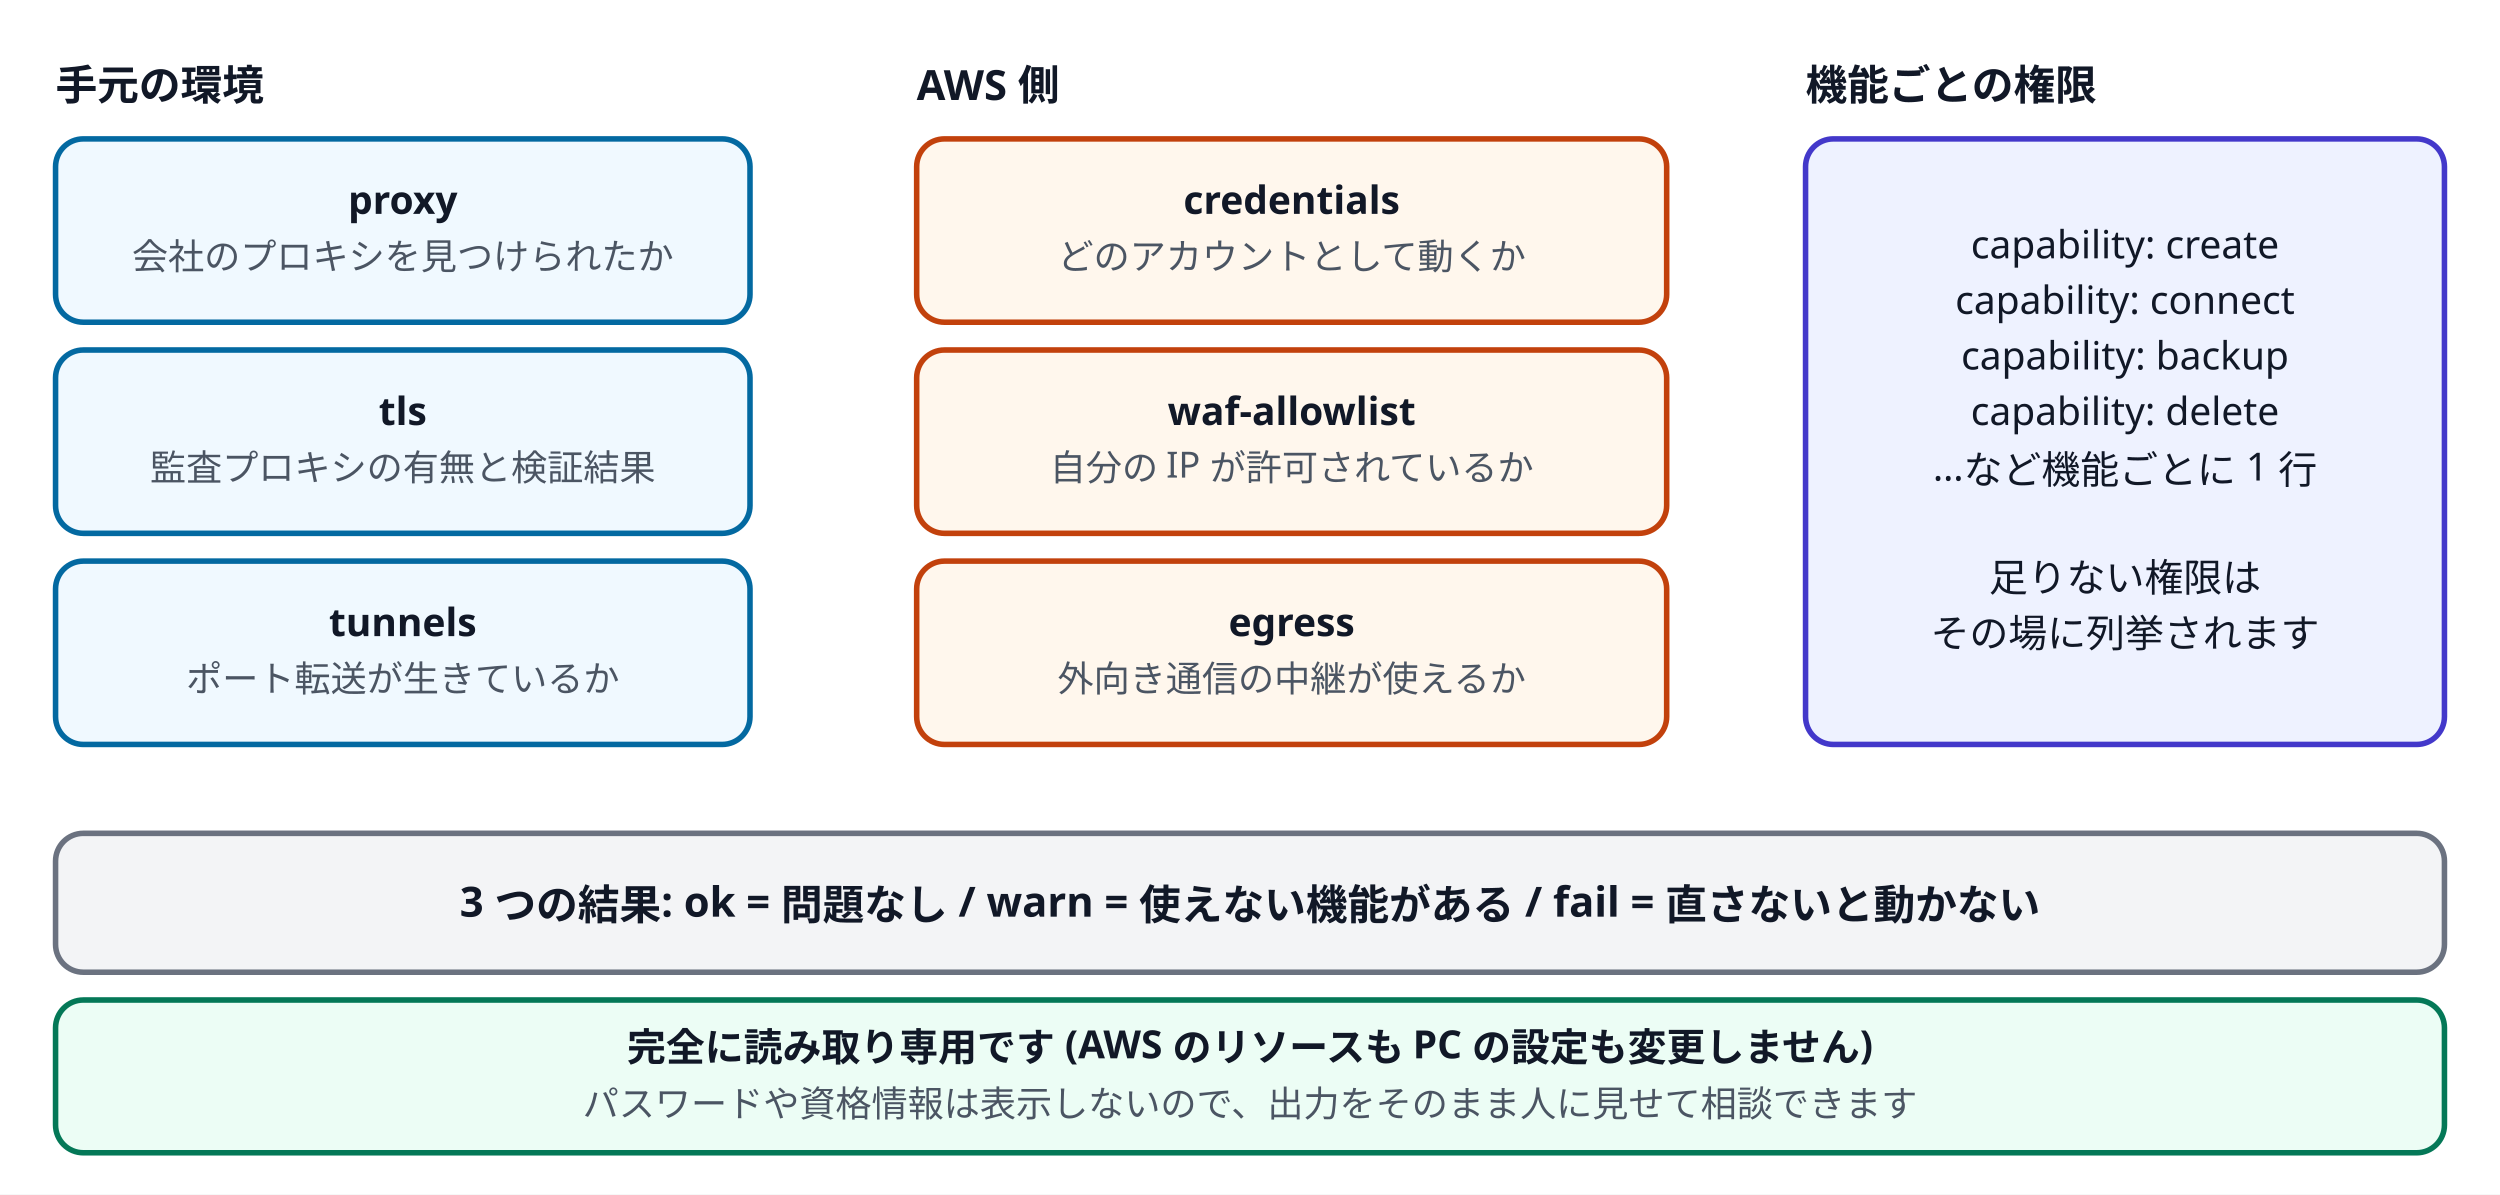
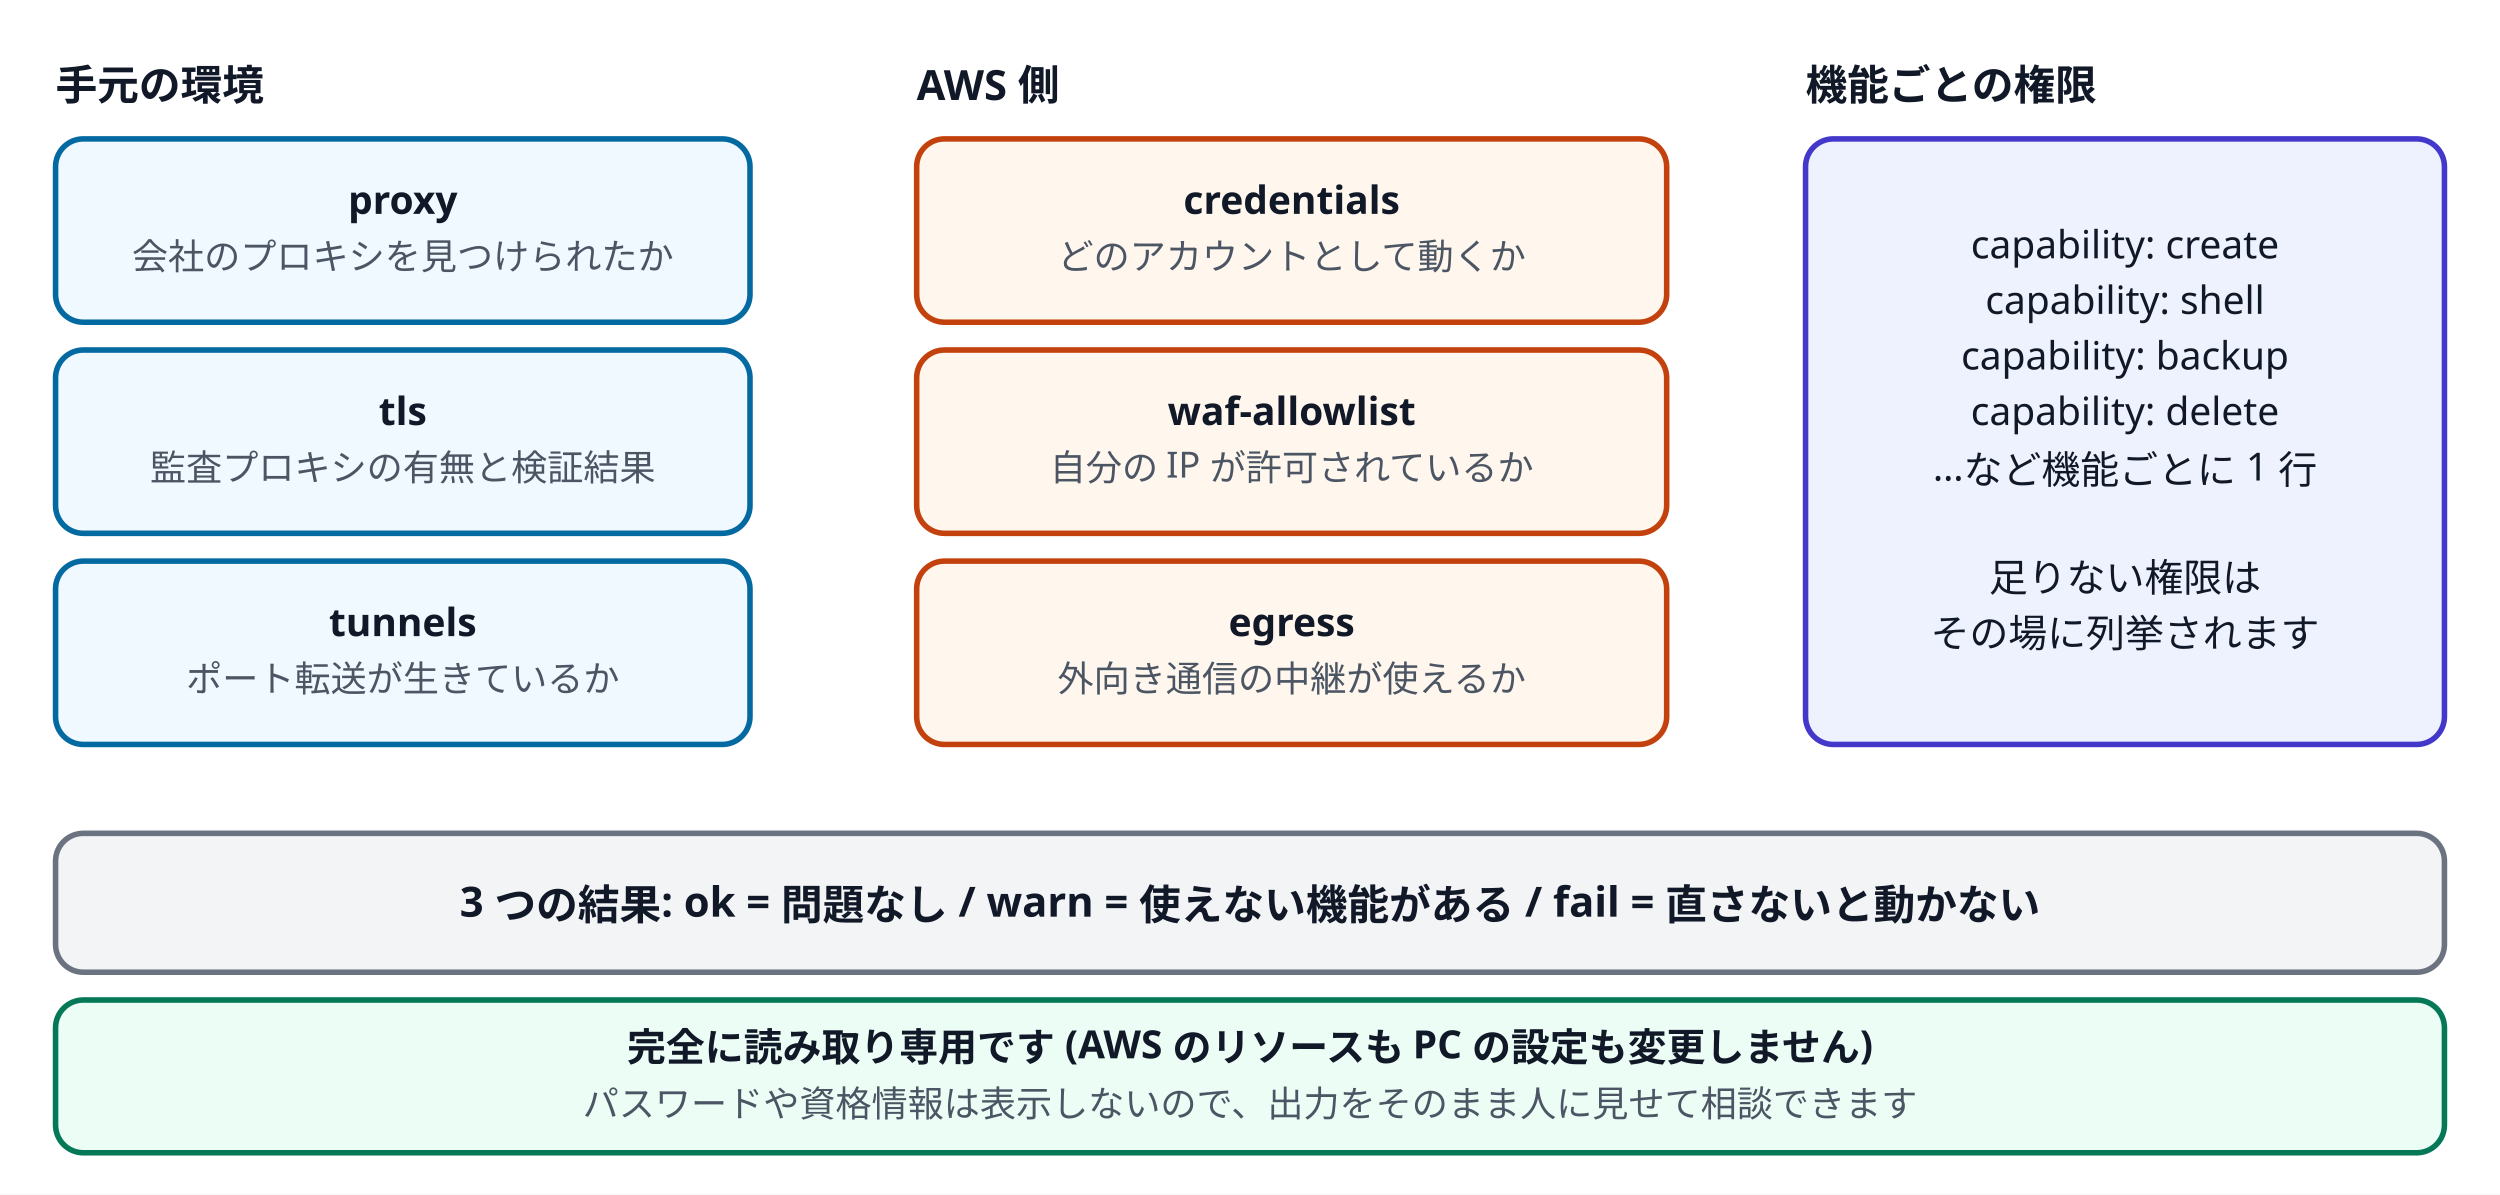
<svg xmlns="http://www.w3.org/2000/svg" viewBox="0 0 900 430" role="img" aria-labelledby="doctor-map-title" aria-describedby="doctor-map-desc" font-family="Segoe UI, Meiryo, Hiragino Kaku Gothic ProN, sans-serif">
  <defs>
    <marker id="arrow" viewBox="0 0 10 10" refX="9" refY="5" markerWidth="7" markerHeight="7" orient="auto-start-reverse">
      <path d="M 0 0 L 10 5 L 0 10 z" fill="#374151" />
    </marker>
    <marker id="arrow-back" viewBox="0 0 10 10" refX="1" refY="5" markerWidth="7" markerHeight="7" orient="auto">
      <path d="M 10 0 L 0 5 L 10 10 z" fill="#374151" />
    </marker>
    <marker id="arrow-danger" viewBox="0 0 10 10" refX="9" refY="5" markerWidth="7" markerHeight="7" orient="auto-start-reverse">
      <path d="M 0 0 L 10 5 L 0 10 z" fill="#b91c1c" />
    </marker>
  </defs>
  <rect width="900" height="430" fill="#ffffff" />
  <text x="20" y="36" text-anchor="start" font-family="Segoe UI, Meiryo, Hiragino Kaku Gothic ProN, sans-serif" font-size="15" font-weight="600" fill="#111827">手元の環境</text>
  <rect x="20" y="50" width="250" height="66" rx="10" fill="#f0f9ff" stroke="#0369a1" stroke-width="2" />
  <text x="145" y="77" text-anchor="middle" font-family="Segoe UI, Meiryo, Hiragino Kaku Gothic ProN, sans-serif" font-size="14" font-weight="600" fill="#111827">proxy</text>
  <text x="145" y="97" text-anchor="middle" font-family="Segoe UI, Meiryo, Hiragino Kaku Gothic ProN, sans-serif" font-size="13" font-weight="400" fill="#4b5563">会社のプロキシを見つけられたか</text>
  <rect x="20" y="126" width="250" height="66" rx="10" fill="#f0f9ff" stroke="#0369a1" stroke-width="2" />
  <text x="145" y="153" text-anchor="middle" font-family="Segoe UI, Meiryo, Hiragino Kaku Gothic ProN, sans-serif" font-size="14" font-weight="600" fill="#111827">tls</text>
  <text x="145" y="173" text-anchor="middle" font-family="Segoe UI, Meiryo, Hiragino Kaku Gothic ProN, sans-serif" font-size="13" font-weight="400" fill="#4b5563">監査プロキシの有無と検証結果</text>
  <rect x="20" y="202" width="250" height="66" rx="10" fill="#f0f9ff" stroke="#0369a1" stroke-width="2" />
  <text x="145" y="229" text-anchor="middle" font-family="Segoe UI, Meiryo, Hiragino Kaku Gothic ProN, sans-serif" font-size="14" font-weight="600" fill="#111827">tunnels</text>
  <text x="145" y="249" text-anchor="middle" font-family="Segoe UI, Meiryo, Hiragino Kaku Gothic ProN, sans-serif" font-size="13" font-weight="400" fill="#4b5563">ポート転送が生きているか</text>
  <text x="330" y="36" text-anchor="start" font-family="Segoe UI, Meiryo, Hiragino Kaku Gothic ProN, sans-serif" font-size="15" font-weight="600" fill="#111827">AWS 側</text>
  <rect x="330" y="50" width="270" height="66" rx="10" fill="#fff7ed" stroke="#c2410c" stroke-width="2" />
  <text x="465" y="77" text-anchor="middle" font-family="Segoe UI, Meiryo, Hiragino Kaku Gothic ProN, sans-serif" font-size="14" font-weight="600" fill="#111827">credentials</text>
  <text x="465" y="97" text-anchor="middle" font-family="Segoe UI, Meiryo, Hiragino Kaku Gothic ProN, sans-serif" font-size="13" font-weight="400" fill="#4b5563">どのアカウントとして動くか</text>
  <rect x="330" y="126" width="270" height="66" rx="10" fill="#fff7ed" stroke="#c2410c" stroke-width="2" />
  <text x="465" y="153" text-anchor="middle" font-family="Segoe UI, Meiryo, Hiragino Kaku Gothic ProN, sans-serif" font-size="14" font-weight="600" fill="#111827">waf-allowlist</text>
  <text x="465" y="173" text-anchor="middle" font-family="Segoe UI, Meiryo, Hiragino Kaku Gothic ProN, sans-serif" font-size="13" font-weight="400" fill="#4b5563">自分の IP が許可されているか</text>
  <rect x="330" y="202" width="270" height="66" rx="10" fill="#fff7ed" stroke="#c2410c" stroke-width="2" />
  <text x="465" y="229" text-anchor="middle" font-family="Segoe UI, Meiryo, Hiragino Kaku Gothic ProN, sans-serif" font-size="14" font-weight="600" fill="#111827">egress</text>
  <text x="465" y="249" text-anchor="middle" font-family="Segoe UI, Meiryo, Hiragino Kaku Gothic ProN, sans-serif" font-size="13" font-weight="400" fill="#4b5563">外向き通信の中継が使えるか</text>
  <text x="650" y="36" text-anchor="start" font-family="Segoe UI, Meiryo, Hiragino Kaku Gothic ProN, sans-serif" font-size="15" font-weight="600" fill="#111827">機能ごとの権限</text>
  <rect x="650" y="50" width="230" height="218" rx="10" fill="#eef2ff" stroke="#4338ca" stroke-width="2" />
  <text x="765" y="93" text-anchor="middle" font-family="Segoe UI, Meiryo, Hiragino Kaku Gothic ProN, sans-serif" font-size="14" font-weight="400" fill="#111827">capability: create</text>
-   <text x="765" y="113" text-anchor="middle" font-family="Segoe UI, Meiryo, Hiragino Kaku Gothic ProN, sans-serif" font-size="14" font-weight="400" fill="#111827">capability: connect</text>
+   <text x="765" y="113" text-anchor="middle" font-family="Segoe UI, Meiryo, Hiragino Kaku Gothic ProN, sans-serif" font-size="14" font-weight="400" fill="#111827">capability: shell</text>
  <text x="765" y="133" text-anchor="middle" font-family="Segoe UI, Meiryo, Hiragino Kaku Gothic ProN, sans-serif" font-size="14" font-weight="400" fill="#111827">capability: backup</text>
  <text x="765" y="153" text-anchor="middle" font-family="Segoe UI, Meiryo, Hiragino Kaku Gothic ProN, sans-serif" font-size="14" font-weight="400" fill="#111827">capability: delete</text>
  <text x="765" y="173" text-anchor="middle" font-family="Segoe UI, Meiryo, Hiragino Kaku Gothic ProN, sans-serif" font-size="14" font-weight="400" fill="#111827">…など機能ごとに 1 行</text>
  <text x="765" y="193" text-anchor="middle" font-family="Segoe UI, Meiryo, Hiragino Kaku Gothic ProN, sans-serif" font-size="14" font-weight="400" fill="#111827" />
  <text x="765" y="213" text-anchor="middle" font-family="Segoe UI, Meiryo, Hiragino Kaku Gothic ProN, sans-serif" font-size="14" font-weight="400" fill="#111827">足りない権限は</text>
  <text x="765" y="233" text-anchor="middle" font-family="Segoe UI, Meiryo, Hiragino Kaku Gothic ProN, sans-serif" font-size="14" font-weight="400" fill="#111827">その場に列挙されます</text>
  <rect x="20" y="300" width="860" height="50" rx="10" fill="#f3f4f6" stroke="#6b7280" stroke-width="2" />
  <text x="450" y="330" text-anchor="middle" font-family="Segoe UI, Meiryo, Hiragino Kaku Gothic ProN, sans-serif" font-size="15" font-weight="600" fill="#111827">3 つの結果: ok = 問題なし / warn = 使えない機能がある / fail = 直さないと動かない</text>
  <rect x="20" y="360" width="860" height="55" rx="10" fill="#ecfdf5" stroke="#047857" stroke-width="2" />
  <text x="450" y="382" text-anchor="middle" font-family="Segoe UI, Meiryo, Hiragino Kaku Gothic ProN, sans-serif" font-size="14" font-weight="600" fill="#111827">完全に読み取り専用です (AWS のリソースも PC の設定も変更しません)</text>
  <text x="450" y="402" text-anchor="middle" font-family="Segoe UI, Meiryo, Hiragino Kaku Gothic ProN, sans-serif" font-size="13" font-weight="400" fill="#4b5563">パスワードや資格情報は表示しないので、出力をそのまま人に見せて相談できます</text>
</svg>
